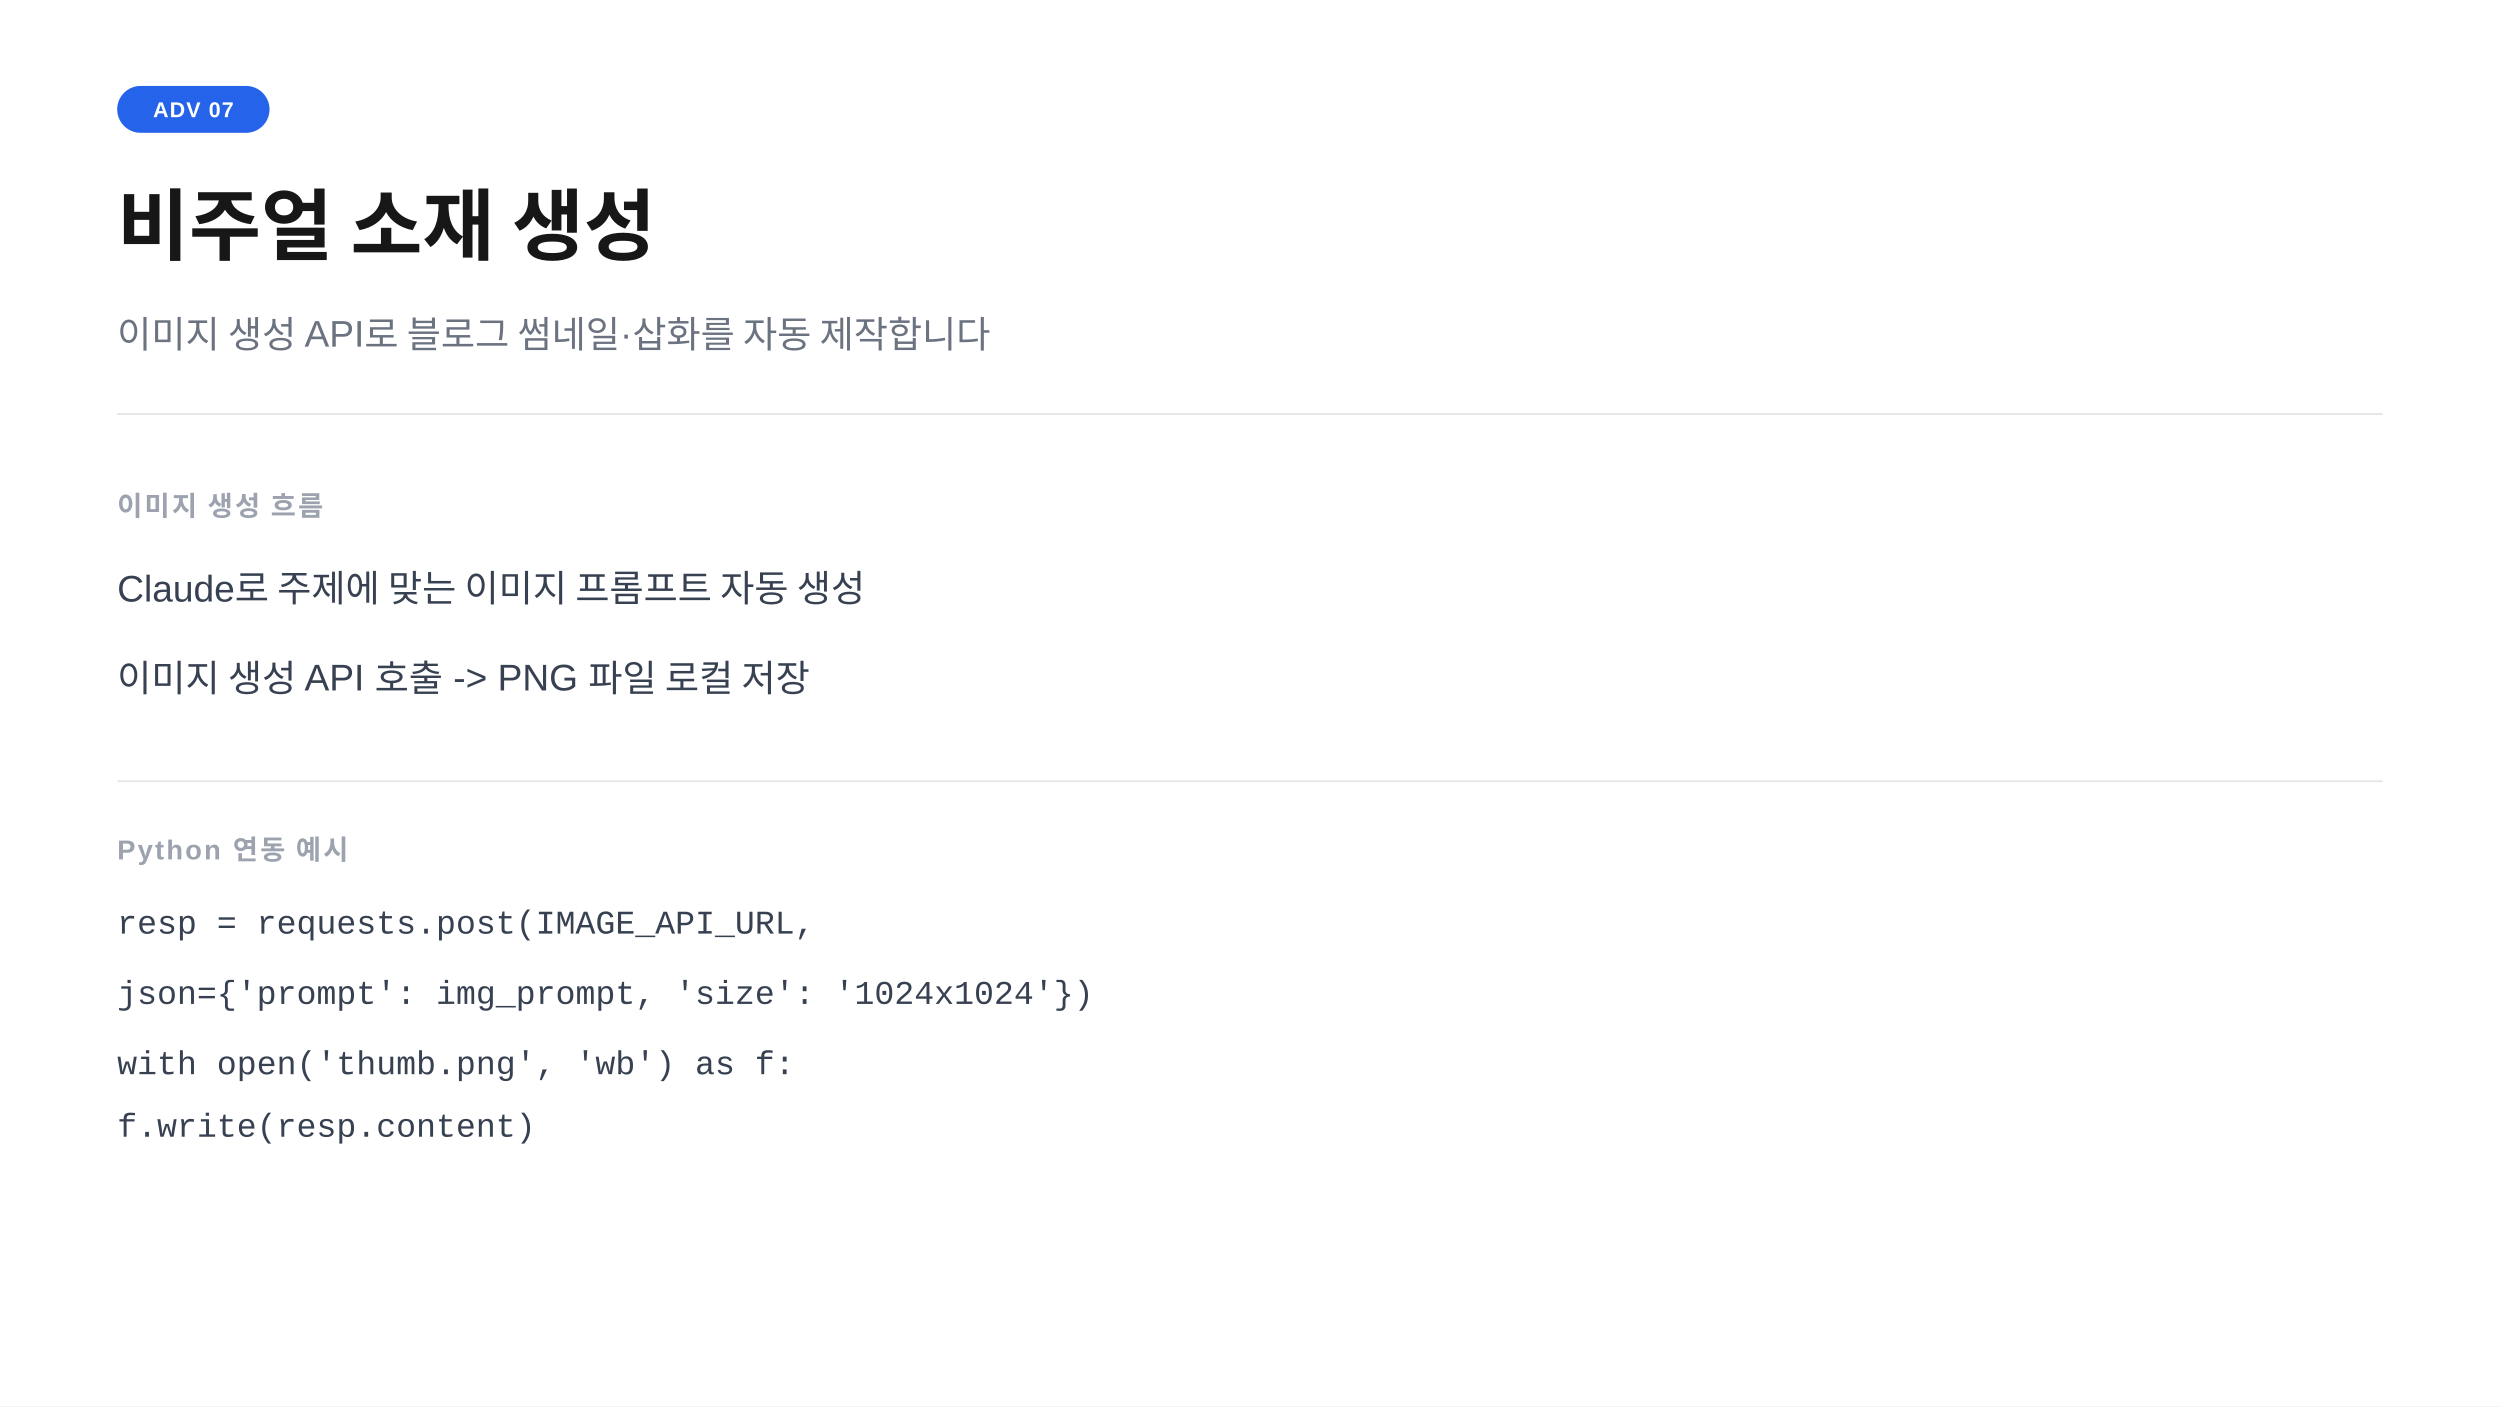
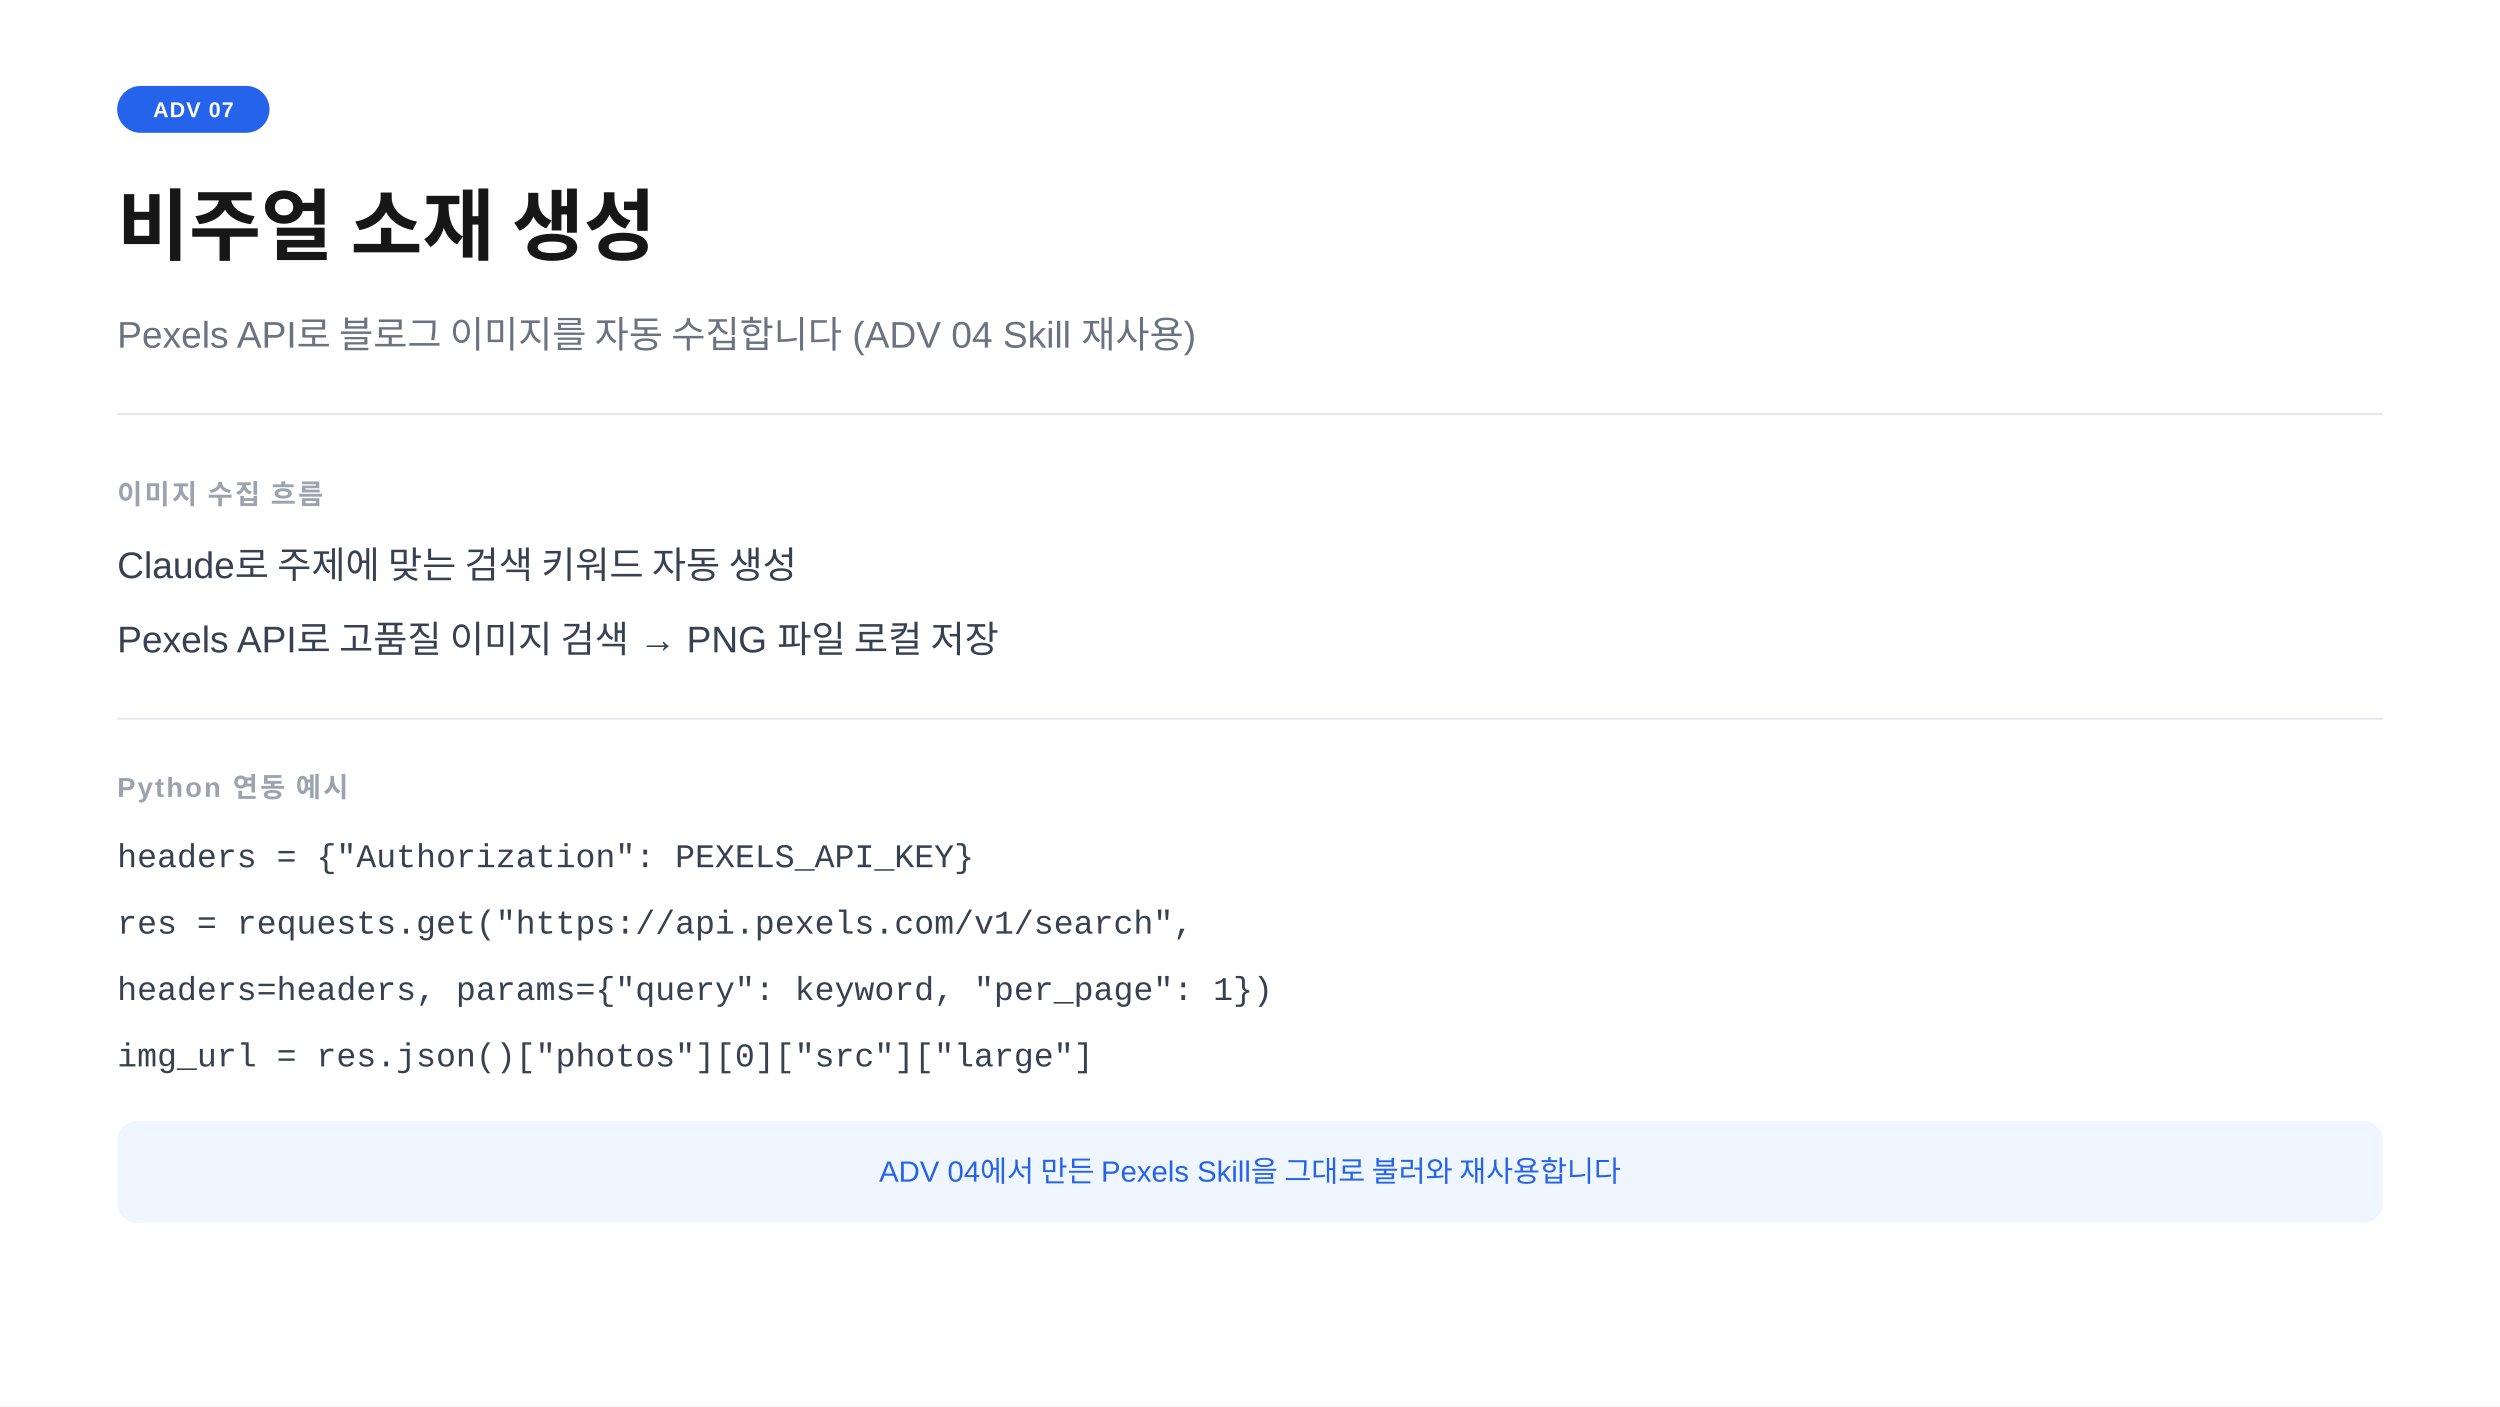
<svg xmlns="http://www.w3.org/2000/svg" width="1280" height="720" viewBox="0 0 1280 720">
  <rect width="1280" height="720" fill="#ffffff" />
  <rect x="60" y="44" width="78" height="24" rx="12" fill="#2563eb" />
  <text x="99" y="60" text-anchor="middle" font-family="-apple-system,BlinkMacSystemFont,'Segoe UI',Arial,sans-serif" font-size="11" font-weight="700" fill="#ffffff" letter-spacing="0.05em">ADV 07</text>
  <text x="60" y="130" font-family="-apple-system,BlinkMacSystemFont,'Segoe UI',Arial,sans-serif" font-size="40" font-weight="700" fill="#171717">비주얼 소재 생성</text>
-   <text x="60" y="178" font-family="-apple-system,BlinkMacSystemFont,'Segoe UI',Arial,sans-serif" font-size="19" fill="#6b7280">이미지 생성 API로 블로그 썸네일·삽화를 자동 제작합니다</text>
+   <text x="60" y="178" font-family="-apple-system,BlinkMacSystemFont,'Segoe UI',Arial,sans-serif" font-size="19" fill="#6b7280">Pexels API로 블로그 이미지를 자동 수집합니다 (ADV 04 Skill 재사용)</text>
  <line x1="60" y1="212" x2="1220" y2="212" stroke="#e5e7eb" stroke-width="1" />
-   <text x="60" y="264" font-family="-apple-system,BlinkMacSystemFont,'Segoe UI',Arial,sans-serif" font-size="14" font-weight="600" fill="#9ca3af" letter-spacing="0.08em">이미지 생성 흐름</text>
-   <text x="60" y="308" font-family="-apple-system,BlinkMacSystemFont,'Segoe UI',Arial,sans-serif" font-size="19" fill="#374151">Claude로 주제에 맞는 이미지 프롬프트 자동 생성</text>
-   <text x="60" y="354" font-family="-apple-system,BlinkMacSystemFont,'Segoe UI',Arial,sans-serif" font-size="19" fill="#374151">이미지 생성 API 호출  -&gt;  PNG 파일 로컬 저장</text>
-   <line x1="60" y1="400" x2="1220" y2="400" stroke="#e5e7eb" stroke-width="1" />
-   <text x="60" y="440" font-family="-apple-system,BlinkMacSystemFont,'Segoe UI',Arial,sans-serif" font-size="14" font-weight="600" fill="#9ca3af" letter-spacing="0.08em">Python 연동 예시</text>
-   <text x="60" y="478" font-family="'Courier New',Courier,monospace" font-size="17" fill="#374151">resp = requests.post(IMAGE_API_URL,</text>
-   <text x="60" y="514" font-family="'Courier New',Courier,monospace" font-size="17" fill="#374151">    json={'prompt': img_prompt, 'size': '1024x1024'})</text>
-   <text x="60" y="550" font-family="'Courier New',Courier,monospace" font-size="17" fill="#374151">with open('thumb.png', 'wb') as f:</text>
-   <text x="60" y="582" font-family="'Courier New',Courier,monospace" font-size="17" fill="#374151">    f.write(resp.content)</text>
+   <text x="60" y="258" font-family="-apple-system,BlinkMacSystemFont,'Segoe UI',Arial,sans-serif" font-size="14" font-weight="600" fill="#9ca3af" letter-spacing="0.08em">이미지 수집 흐름</text>
+   <text x="60" y="296" font-family="-apple-system,BlinkMacSystemFont,'Segoe UI',Arial,sans-serif" font-size="19" fill="#374151">Claude로 주제에 맞는 검색 키워드 자동 생성</text>
+   <text x="60" y="334" font-family="-apple-system,BlinkMacSystemFont,'Segoe UI',Arial,sans-serif" font-size="19" fill="#374151">Pexels API로 고품질 이미지 검색  →  PNG 파일 로컬 저장</text>
+   <line x1="60" y1="368" x2="1220" y2="368" stroke="#e5e7eb" stroke-width="1" />
+   <text x="60" y="408" font-family="-apple-system,BlinkMacSystemFont,'Segoe UI',Arial,sans-serif" font-size="14" font-weight="600" fill="#9ca3af" letter-spacing="0.08em">Python 연동 예시</text>
+   <text x="60" y="444" font-family="'Courier New',Courier,monospace" font-size="17" fill="#374151">headers = {"Authorization": PEXELS_API_KEY}</text>
+   <text x="60" y="478" font-family="'Courier New',Courier,monospace" font-size="17" fill="#374151">res = requests.get("https://api.pexels.com/v1/search",</text>
+   <text x="60" y="512" font-family="'Courier New',Courier,monospace" font-size="17" fill="#374151">    headers=headers, params={"query": keyword, "per_page": 1})</text>
+   <text x="60" y="546" font-family="'Courier New',Courier,monospace" font-size="17" fill="#374151">img_url = res.json()["photos"][0]["src"]["large"]</text>
+   <rect x="60" y="574" width="1160" height="52" rx="10" fill="#eff6ff" />
+   <text x="640" y="605" text-anchor="middle" font-family="-apple-system,BlinkMacSystemFont,'Segoe UI',Arial,sans-serif" font-size="15" fill="#2563eb">ADV 04에서 만든 Pexels Skill을 그대로 불러와 재사용합니다</text>
</svg>
